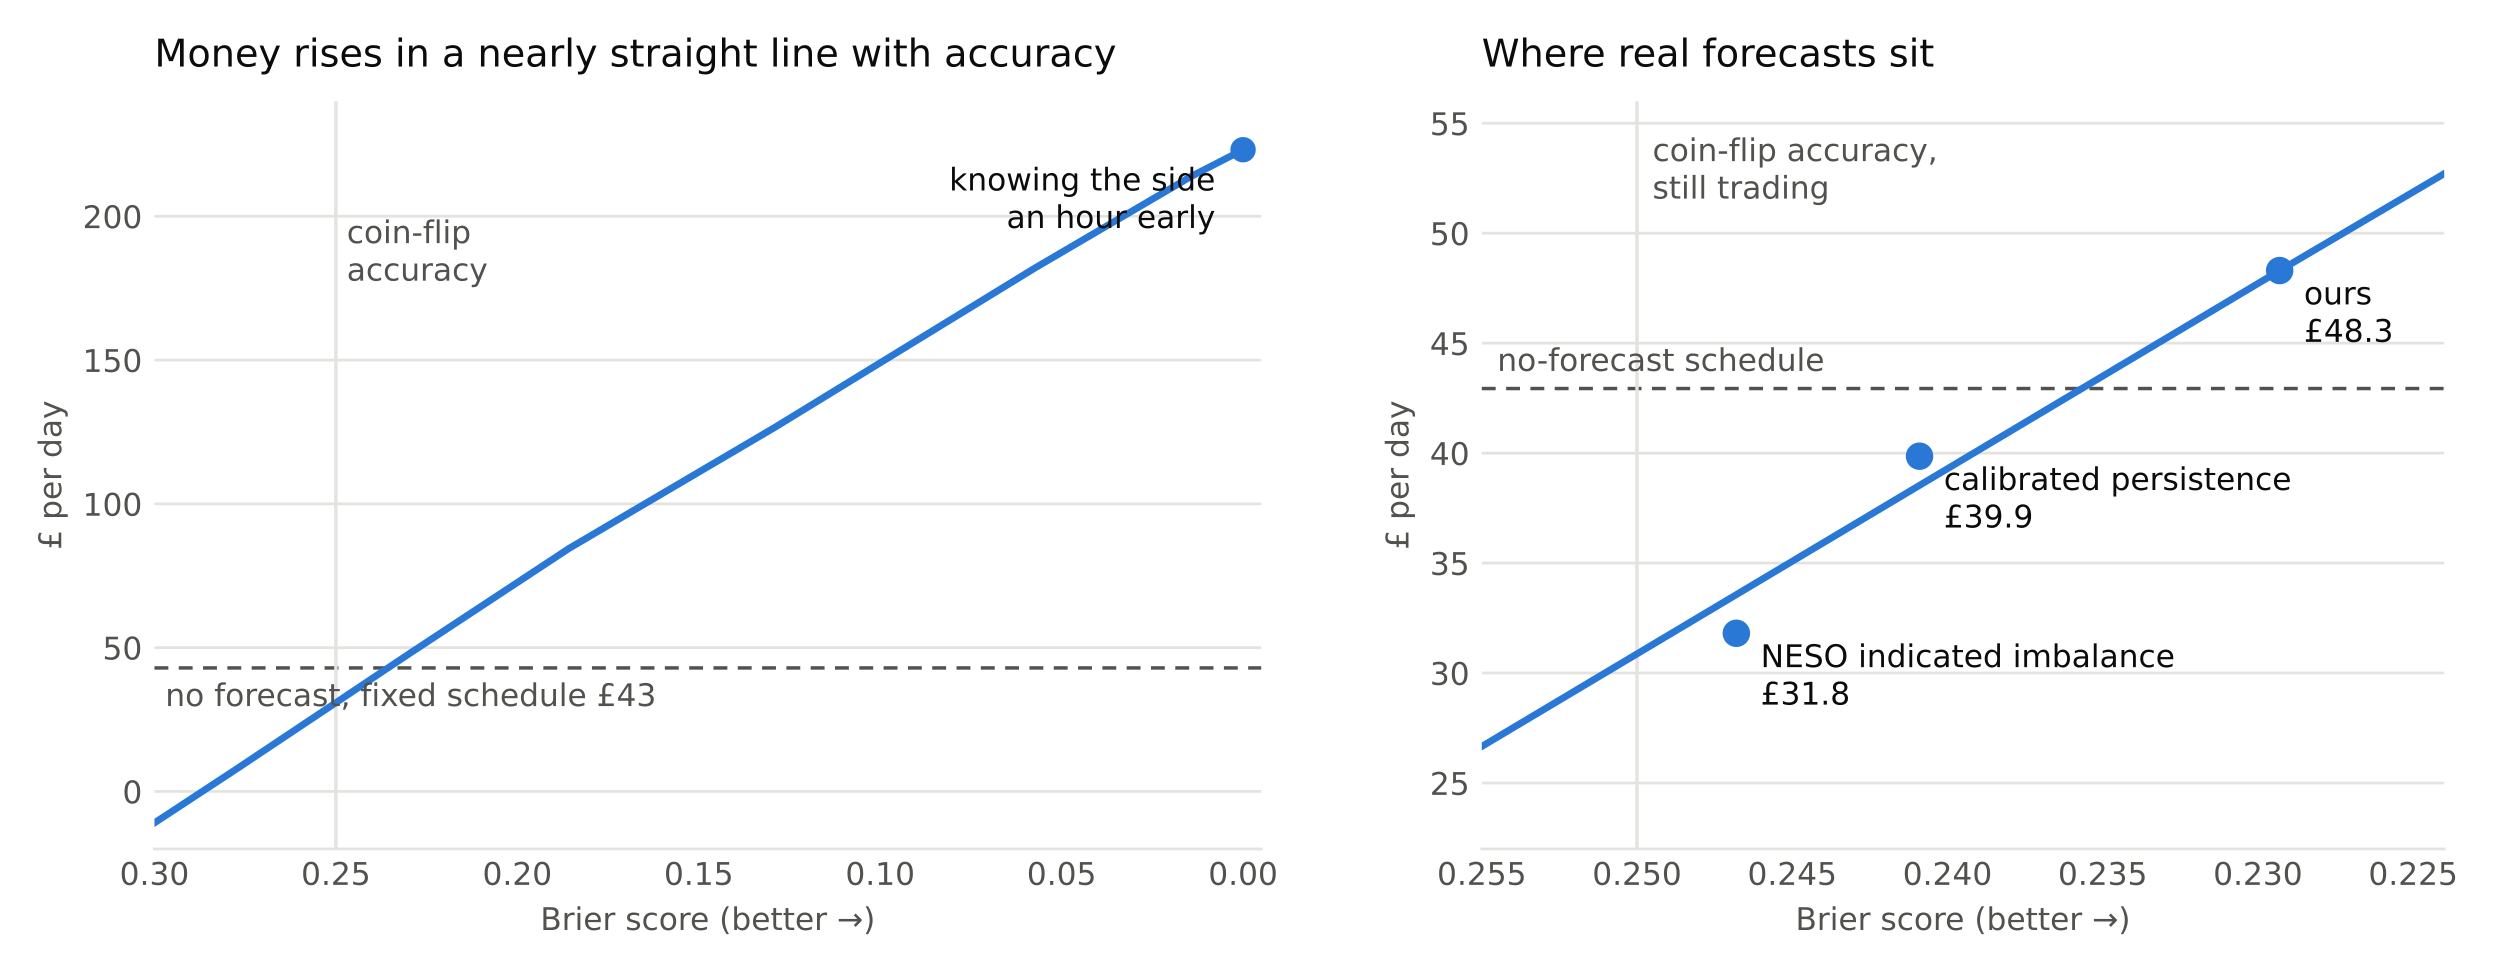
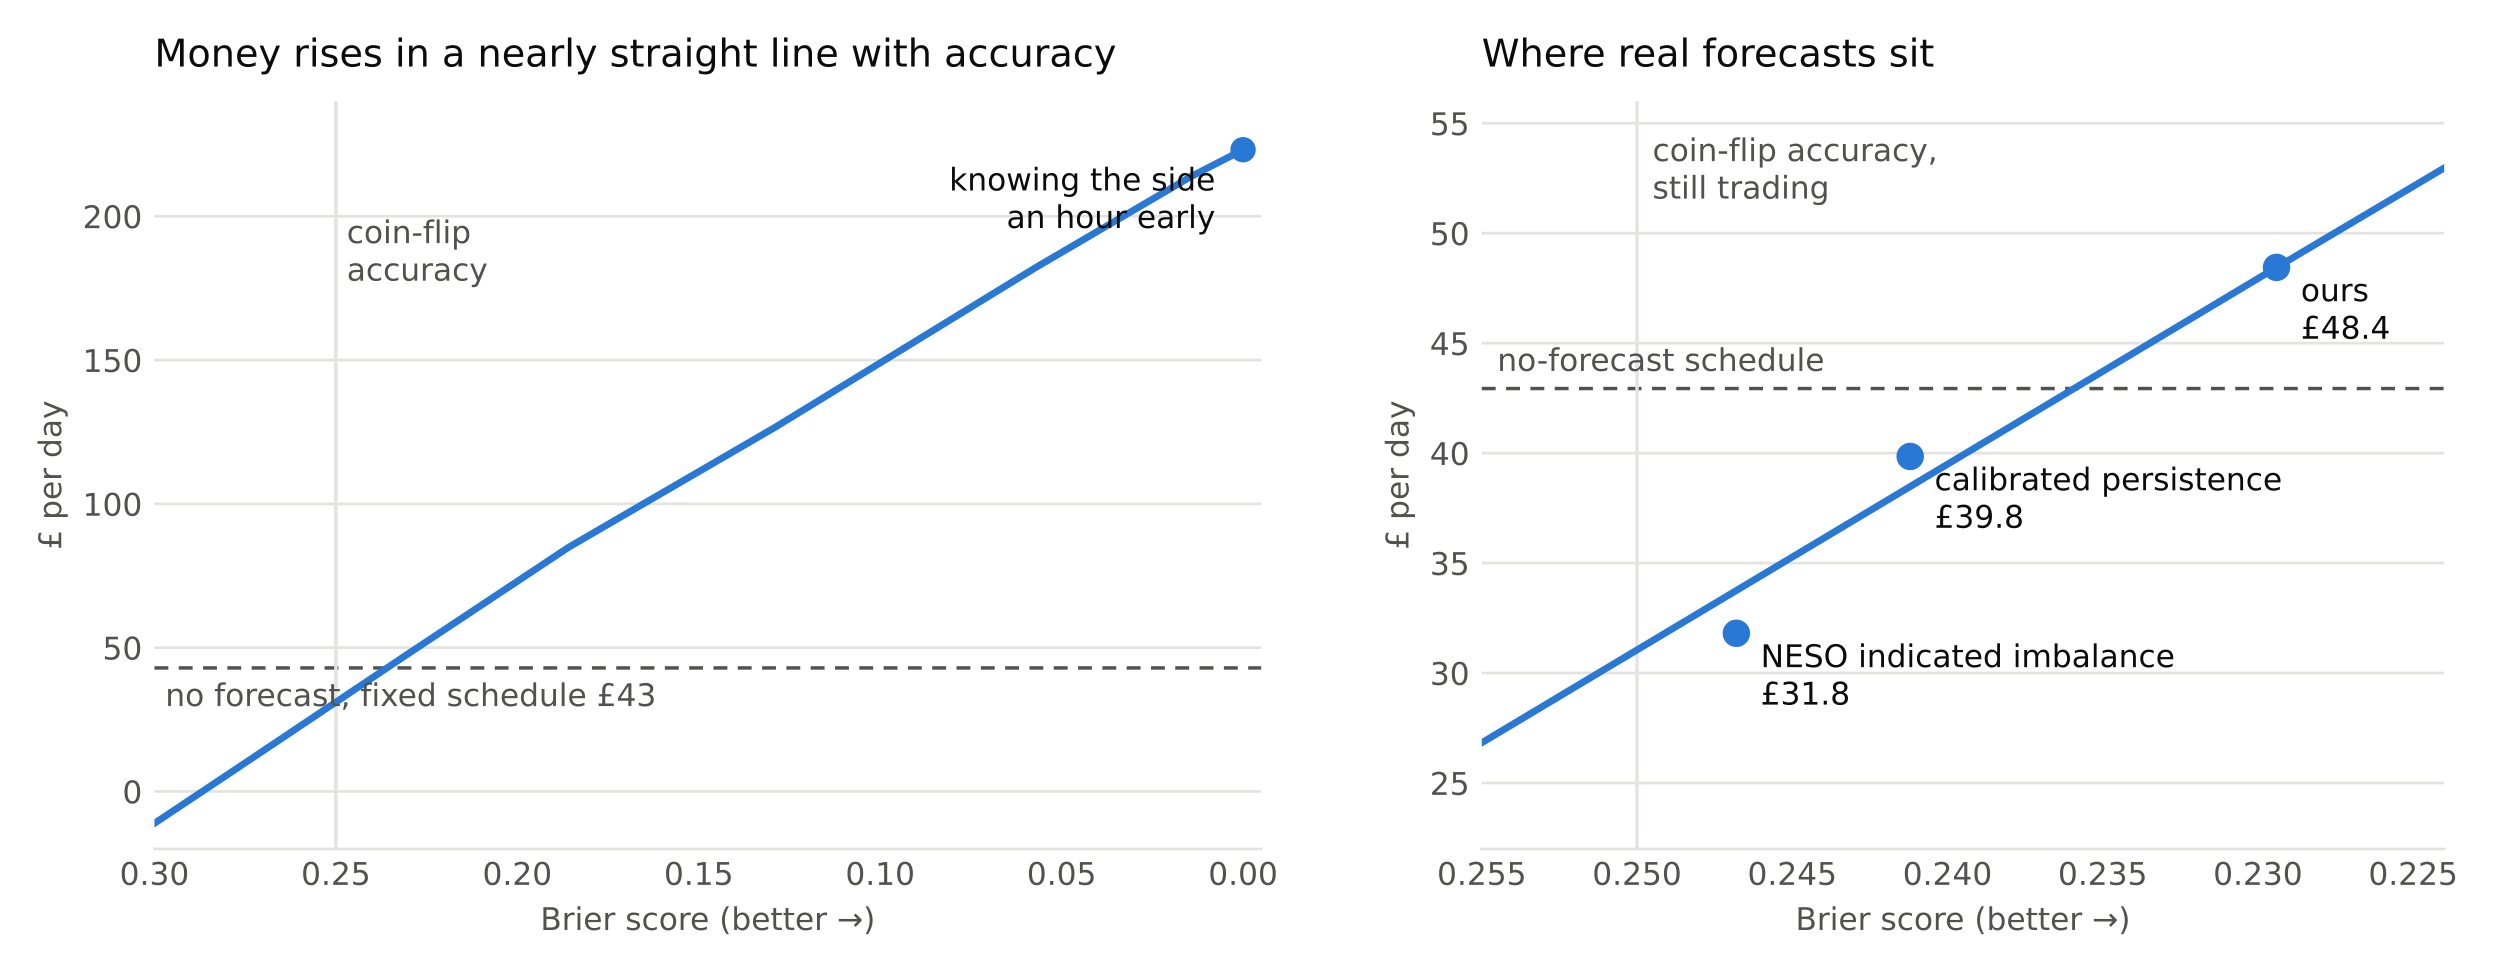
<svg xmlns="http://www.w3.org/2000/svg" xmlns:xlink="http://www.w3.org/1999/xlink" width="720pt" height="280.8pt" viewBox="0 0 720 280.8" version="1.1">
  <defs>
    <style type="text/css">*{stroke-linejoin: round; stroke-linecap: butt}</style>
  </defs>
  <g id="figure_1">
    <g id="patch_1">
      <path d="M 0 280.8  L 720 280.8  L 720 0  L 0 0  L 0 280.8  z " style="fill: none; opacity: 0" />
    </g>
    <g id="axes_1">
      <g id="patch_2">
        <path d="M 44.479 244.499  L 363.23 244.499  L 363.23 29.158  L 44.479 29.158  L 44.479 244.499  z " style="fill: none; opacity: 0" />
      </g>
      <g id="matplotlib.axis_1">
        <g id="xtick_1">
          <g id="line2d_1" />
          <g id="text_1">
            <text style="font-size: 9px; font-family: 'DejaVu Sans', sans-serif; text-anchor: middle; fill: #52514e" x="358.004" y="254.837" transform="rotate(-0 358.0042 254.8372)">0.00</text>
          </g>
        </g>
        <g id="xtick_2">
          <g id="line2d_2" />
          <g id="text_2">
            <text style="font-size: 9px; font-family: 'DejaVu Sans', sans-serif; text-anchor: middle; fill: #52514e" x="305.75" y="254.837" transform="rotate(-0 305.7501 254.8372)">0.05</text>
          </g>
        </g>
        <g id="xtick_3">
          <g id="line2d_3" />
          <g id="text_3">
            <text style="font-size: 9px; font-family: 'DejaVu Sans', sans-serif; text-anchor: middle; fill: #52514e" x="253.496" y="254.837" transform="rotate(-0 253.496 254.8372)">0.10</text>
          </g>
        </g>
        <g id="xtick_4">
          <g id="line2d_4" />
          <g id="text_4">
            <text style="font-size: 9px; font-family: 'DejaVu Sans', sans-serif; text-anchor: middle; fill: #52514e" x="201.242" y="254.837" transform="rotate(-0 201.2418 254.8372)">0.15</text>
          </g>
        </g>
        <g id="xtick_5">
          <g id="line2d_5" />
          <g id="text_5">
            <text style="font-size: 9px; font-family: 'DejaVu Sans', sans-serif; text-anchor: middle; fill: #52514e" x="148.988" y="254.837" transform="rotate(-0 148.9877 254.8372)">0.20</text>
          </g>
        </g>
        <g id="xtick_6">
          <g id="line2d_6" />
          <g id="text_6">
            <text style="font-size: 9px; font-family: 'DejaVu Sans', sans-serif; text-anchor: middle; fill: #52514e" x="96.734" y="254.837" transform="rotate(-0 96.73358 254.8372)">0.25</text>
          </g>
        </g>
        <g id="xtick_7">
          <g id="line2d_7" />
          <g id="text_7">
            <text style="font-size: 9px; font-family: 'DejaVu Sans', sans-serif; text-anchor: middle; fill: #52514e" x="44.479" y="254.837" transform="rotate(-0 44.47945 254.8372)">0.30</text>
          </g>
        </g>
        <g id="text_8">
          <text style="font-size: 9px; font-family: 'DejaVu Sans', sans-serif; text-anchor: middle; fill: #52514e" x="203.855" y="267.838" transform="rotate(-0 203.8545 267.8379)">Brier score  (better →)</text>
        </g>
      </g>
      <g id="matplotlib.axis_2">
        <g id="ytick_1">
          <g id="line2d_8">
-             <path d="M 44.479 227.935  L 363.23 227.935  " clip-path="url(#p6e2445c9f2)" style="fill: none; stroke: #e4e3df; stroke-width: 0.8; stroke-linecap: square" />
+             <path d="M 44.479 227.935  L 363.23 227.935  " clip-path="url(#p2dfa3d59b0)" style="fill: none; stroke: #e4e3df; stroke-width: 0.8; stroke-linecap: square" />
          </g>
          <g id="line2d_9" />
          <g id="text_9">
            <text style="font-size: 9px; font-family: 'DejaVu Sans', sans-serif; text-anchor: end; fill: #52514e" x="40.979" y="231.354" transform="rotate(-0 40.97945 231.3535)">0</text>
          </g>
        </g>
        <g id="ytick_2">
          <g id="line2d_10">
-             <path d="M 44.479 186.523  L 363.23 186.523  " clip-path="url(#p6e2445c9f2)" style="fill: none; stroke: #e4e3df; stroke-width: 0.8; stroke-linecap: square" />
+             <path d="M 44.479 186.523  L 363.23 186.523  " clip-path="url(#p2dfa3d59b0)" style="fill: none; stroke: #e4e3df; stroke-width: 0.8; stroke-linecap: square" />
          </g>
          <g id="line2d_11" />
          <g id="text_10">
            <text style="font-size: 9px; font-family: 'DejaVu Sans', sans-serif; text-anchor: end; fill: #52514e" x="40.979" y="189.942" transform="rotate(-0 40.97945 189.9418)">50</text>
          </g>
        </g>
        <g id="ytick_3">
          <g id="line2d_12">
-             <path d="M 44.479 145.111  L 363.23 145.111  " clip-path="url(#p6e2445c9f2)" style="fill: none; stroke: #e4e3df; stroke-width: 0.8; stroke-linecap: square" />
+             <path d="M 44.479 145.111  L 363.23 145.111  " clip-path="url(#p2dfa3d59b0)" style="fill: none; stroke: #e4e3df; stroke-width: 0.8; stroke-linecap: square" />
          </g>
          <g id="line2d_13" />
          <g id="text_11">
            <text style="font-size: 9px; font-family: 'DejaVu Sans', sans-serif; text-anchor: end; fill: #52514e" x="40.979" y="148.53" transform="rotate(-0 40.97945 148.5301)">100</text>
          </g>
        </g>
        <g id="ytick_4">
          <g id="line2d_14">
-             <path d="M 44.479 103.699  L 363.23 103.699  " clip-path="url(#p6e2445c9f2)" style="fill: none; stroke: #e4e3df; stroke-width: 0.8; stroke-linecap: square" />
+             <path d="M 44.479 103.699  L 363.23 103.699  " clip-path="url(#p2dfa3d59b0)" style="fill: none; stroke: #e4e3df; stroke-width: 0.8; stroke-linecap: square" />
          </g>
          <g id="line2d_15" />
          <g id="text_12">
            <text style="font-size: 9px; font-family: 'DejaVu Sans', sans-serif; text-anchor: end; fill: #52514e" x="40.979" y="107.118" transform="rotate(-0 40.97945 107.1183)">150</text>
          </g>
        </g>
        <g id="ytick_5">
          <g id="line2d_16">
-             <path d="M 44.479 62.288  L 363.23 62.288  " clip-path="url(#p6e2445c9f2)" style="fill: none; stroke: #e4e3df; stroke-width: 0.8; stroke-linecap: square" />
+             <path d="M 44.479 62.288  L 363.23 62.288  " clip-path="url(#p2dfa3d59b0)" style="fill: none; stroke: #e4e3df; stroke-width: 0.8; stroke-linecap: square" />
          </g>
          <g id="line2d_17" />
          <g id="text_13">
            <text style="font-size: 9px; font-family: 'DejaVu Sans', sans-serif; text-anchor: end; fill: #52514e" x="40.979" y="65.707" transform="rotate(-0 40.97945 65.70661)">200</text>
          </g>
        </g>
        <g id="text_14">
          <text style="font-size: 9px; font-family: 'DejaVu Sans', sans-serif; text-anchor: middle; fill: #52514e" x="17.639" y="136.829" transform="rotate(-90 17.63859 136.8288)">£ per day</text>
        </g>
      </g>
      <g id="line2d_18">
-         <path d="M 44.479 192.373  L 363.23 192.373  " clip-path="url(#p6e2445c9f2)" style="fill: none; stroke-dasharray: 4,3; stroke-dashoffset: 0; stroke: #52514e" />
+         <path d="M 44.479 192.373  L 363.23 192.373  " clip-path="url(#p2dfa3d59b0)" style="fill: none; stroke-dasharray: 4,3; stroke-dashoffset: 0; stroke: #52514e" />
      </g>
      <g id="line2d_19">
-         <path d="M 96.734 244.499  L 96.734 29.158  " clip-path="url(#p6e2445c9f2)" style="fill: none; stroke: #e4e3df; stroke-linecap: square" />
+         <path d="M 96.734 244.499  L 96.734 29.158  " clip-path="url(#p2dfa3d59b0)" style="fill: none; stroke: #e4e3df; stroke-linecap: square" />
      </g>
      <g id="line2d_20">
-         <path d="M 358.004 43.12  L 343.06 50.802  L 298.121 77.144  L 223.189 123.054  L 163.932 157.91  L 118.367 187.93  L 68.098 221.473  L -1 266.859  " clip-path="url(#p6e2445c9f2)" style="fill: none; stroke: #2a78d6; stroke-width: 2; stroke-linecap: round" />
+         <path d="M 358.004 43.12  L 343.06 50.817  L 298.016 77.206  L 223.189 123.081  L 163.828 157.568  L 118.262 187.811  L 67.889 221.517  L -1 267.427  " clip-path="url(#p2dfa3d59b0)" style="fill: none; stroke: #2a78d6; stroke-width: 2; stroke-linecap: round" />
      </g>
      <g id="patch_3">
        <path d="M 44.479 244.499  L 363.23 244.499  " style="fill: none; stroke: #e4e3df; stroke-width: 0.8; stroke-linejoin: miter; stroke-linecap: square" />
      </g>
      <g id="PathCollection_1">
        <defs>
-           <path id="mf019ea12eb" d="M 0 3.162  C 0.839 3.162 1.643 2.829 2.236 2.236  C 2.829 1.643 3.162 0.839 3.162 0  C 3.162 -0.839 2.829 -1.643 2.236 -2.236  C 1.643 -2.829 0.839 -3.162 0 -3.162  C -0.839 -3.162 -1.643 -2.829 -2.236 -2.236  C -2.829 -1.643 -3.162 -0.839 -3.162 0  C -3.162 0.839 -2.829 1.643 -2.236 2.236  C -1.643 2.829 -0.839 3.162 0 3.162  z " style="stroke: #2a78d6" />
+           <path id="m7ac8c9ecc9" d="M 0 3.162  C 0.839 3.162 1.643 2.829 2.236 2.236  C 2.829 1.643 3.162 0.839 3.162 0  C 3.162 -0.839 2.829 -1.643 2.236 -2.236  C 1.643 -2.829 0.839 -3.162 0 -3.162  C -0.839 -3.162 -1.643 -2.829 -2.236 -2.236  C -2.829 -1.643 -3.162 -0.839 -3.162 0  C -3.162 0.839 -2.829 1.643 -2.236 2.236  C -1.643 2.829 -0.839 3.162 0 3.162  z " style="stroke: #2a78d6" />
        </defs>
-         <g clip-path="url(#p6e2445c9f2)">
-           <use xlink:href="#mf019ea12eb" x="358.004" y="43.12" style="fill: #2a78d6; stroke: #2a78d6" />
+         <g clip-path="url(#p2dfa3d59b0)">
+           <use xlink:href="#m7ac8c9ecc9" x="358.004" y="43.12" style="fill: #2a78d6; stroke: #2a78d6" />
        </g>
      </g>
      <g id="text_15">
        <text style="font-size: 9px; font-family: 'DejaVu Sans', sans-serif; fill: #0b0b0b" transform="translate(273.3734 54.85972)">knowing the side</text>
        <text style="font-size: 9px; font-family: 'DejaVu Sans', sans-serif; fill: #0b0b0b" transform="translate(289.8701 65.66218)">an hour early</text>
      </g>
      <g id="text_16">
        <text style="font-size: 9px; font-family: 'DejaVu Sans', sans-serif; text-anchor: start; fill: #52514e" x="47.615" y="203.353" transform="rotate(-0 47.6147 203.353)">no forecast, fixed schedule £43</text>
      </g>
      <g id="text_17">
        <text style="font-size: 9px; font-family: 'DejaVu Sans', sans-serif; fill: #52514e" transform="translate(99.86883 70.02714)">coin-flip</text>
        <text style="font-size: 9px; font-family: 'DejaVu Sans', sans-serif; fill: #52514e" transform="translate(99.86883 80.8289)">accuracy</text>
      </g>
      <g id="text_18">
        <text style="font-size: 11px; font-family: 'DejaVu Sans', sans-serif; text-anchor: start; fill: #0b0b0b" x="44.479" y="19.158" transform="rotate(-0 44.47945 19.15828)">Money rises in a nearly straight line with accuracy</text>
      </g>
    </g>
    <g id="axes_2">
      <g id="patch_4">
        <path d="M 426.754 244.499  L 703.928 244.499  L 703.928 29.158  L 426.754 29.158  L 426.754 244.499  z " style="fill: none; opacity: 0" />
      </g>
      <g id="matplotlib.axis_3">
        <g id="xtick_8">
          <g id="line2d_21" />
          <g id="text_19">
            <text style="font-size: 9px; font-family: 'DejaVu Sans', sans-serif; text-anchor: middle; fill: #52514e" x="694.987" y="254.837" transform="rotate(-0 694.9872 254.8372)">0.225</text>
          </g>
        </g>
        <g id="xtick_9">
          <g id="line2d_22" />
          <g id="text_20">
            <text style="font-size: 9px; font-family: 'DejaVu Sans', sans-serif; text-anchor: middle; fill: #52514e" x="650.282" y="254.837" transform="rotate(-0 650.2817 254.8372)">0.230</text>
          </g>
        </g>
        <g id="xtick_10">
          <g id="line2d_23" />
          <g id="text_21">
            <text style="font-size: 9px; font-family: 'DejaVu Sans', sans-serif; text-anchor: middle; fill: #52514e" x="605.576" y="254.837" transform="rotate(-0 605.5763 254.8372)">0.235</text>
          </g>
        </g>
        <g id="xtick_11">
          <g id="line2d_24" />
          <g id="text_22">
            <text style="font-size: 9px; font-family: 'DejaVu Sans', sans-serif; text-anchor: middle; fill: #52514e" x="560.871" y="254.837" transform="rotate(-0 560.8708 254.8372)">0.240</text>
          </g>
        </g>
        <g id="xtick_12">
          <g id="line2d_25" />
          <g id="text_23">
            <text style="font-size: 9px; font-family: 'DejaVu Sans', sans-serif; text-anchor: middle; fill: #52514e" x="516.165" y="254.837" transform="rotate(-0 516.1653 254.8372)">0.245</text>
          </g>
        </g>
        <g id="xtick_13">
          <g id="line2d_26" />
          <g id="text_24">
            <text style="font-size: 9px; font-family: 'DejaVu Sans', sans-serif; text-anchor: middle; fill: #52514e" x="471.46" y="254.837" transform="rotate(-0 471.4598 254.8372)">0.250</text>
          </g>
        </g>
        <g id="xtick_14">
          <g id="line2d_27" />
          <g id="text_25">
            <text style="font-size: 9px; font-family: 'DejaVu Sans', sans-serif; text-anchor: middle; fill: #52514e" x="426.754" y="254.837" transform="rotate(-0 426.7543 254.8372)">0.255</text>
          </g>
        </g>
        <g id="text_26">
          <text style="font-size: 9px; font-family: 'DejaVu Sans', sans-serif; text-anchor: middle; fill: #52514e" x="565.341" y="267.838" transform="rotate(-0 565.3413 267.8379)">Brier score  (better →)</text>
        </g>
      </g>
      <g id="matplotlib.axis_4">
        <g id="ytick_6">
          <g id="line2d_28">
-             <path d="M 426.754 225.499  L 703.928 225.499  " clip-path="url(#p128867fa86)" style="fill: none; stroke: #e4e3df; stroke-width: 0.8; stroke-linecap: square" />
+             <path d="M 426.754 225.499  L 703.928 225.499  " clip-path="url(#pbb7509b32d)" style="fill: none; stroke: #e4e3df; stroke-width: 0.8; stroke-linecap: square" />
          </g>
          <g id="line2d_29" />
          <g id="text_27">
            <text style="font-size: 9px; font-family: 'DejaVu Sans', sans-serif; text-anchor: end; fill: #52514e" x="423.254" y="228.918" transform="rotate(-0 423.2543 228.9176)">25</text>
          </g>
        </g>
        <g id="ytick_7">
          <g id="line2d_30">
-             <path d="M 426.754 193.831  L 703.928 193.831  " clip-path="url(#p128867fa86)" style="fill: none; stroke: #e4e3df; stroke-width: 0.8; stroke-linecap: square" />
+             <path d="M 426.754 193.831  L 703.928 193.831  " clip-path="url(#pbb7509b32d)" style="fill: none; stroke: #e4e3df; stroke-width: 0.8; stroke-linecap: square" />
          </g>
          <g id="line2d_31" />
          <g id="text_28">
            <text style="font-size: 9px; font-family: 'DejaVu Sans', sans-serif; text-anchor: end; fill: #52514e" x="423.254" y="197.25" transform="rotate(-0 423.2543 197.2498)">30</text>
          </g>
        </g>
        <g id="ytick_8">
          <g id="line2d_32">
-             <path d="M 426.754 162.163  L 703.928 162.163  " clip-path="url(#p128867fa86)" style="fill: none; stroke: #e4e3df; stroke-width: 0.8; stroke-linecap: square" />
+             <path d="M 426.754 162.163  L 703.928 162.163  " clip-path="url(#pbb7509b32d)" style="fill: none; stroke: #e4e3df; stroke-width: 0.8; stroke-linecap: square" />
          </g>
          <g id="line2d_33" />
          <g id="text_29">
            <text style="font-size: 9px; font-family: 'DejaVu Sans', sans-serif; text-anchor: end; fill: #52514e" x="423.254" y="165.582" transform="rotate(-0 423.2543 165.582)">35</text>
          </g>
        </g>
        <g id="ytick_9">
          <g id="line2d_34">
-             <path d="M 426.754 130.495  L 703.928 130.495  " clip-path="url(#p128867fa86)" style="fill: none; stroke: #e4e3df; stroke-width: 0.8; stroke-linecap: square" />
+             <path d="M 426.754 130.495  L 703.928 130.495  " clip-path="url(#pbb7509b32d)" style="fill: none; stroke: #e4e3df; stroke-width: 0.8; stroke-linecap: square" />
          </g>
          <g id="line2d_35" />
          <g id="text_30">
            <text style="font-size: 9px; font-family: 'DejaVu Sans', sans-serif; text-anchor: end; fill: #52514e" x="423.254" y="133.914" transform="rotate(-0 423.2543 133.9142)">40</text>
          </g>
        </g>
        <g id="ytick_10">
          <g id="line2d_36">
-             <path d="M 426.754 98.827  L 703.928 98.827  " clip-path="url(#p128867fa86)" style="fill: none; stroke: #e4e3df; stroke-width: 0.8; stroke-linecap: square" />
+             <path d="M 426.754 98.827  L 703.928 98.827  " clip-path="url(#pbb7509b32d)" style="fill: none; stroke: #e4e3df; stroke-width: 0.8; stroke-linecap: square" />
          </g>
          <g id="line2d_37" />
          <g id="text_31">
            <text style="font-size: 9px; font-family: 'DejaVu Sans', sans-serif; text-anchor: end; fill: #52514e" x="423.254" y="102.246" transform="rotate(-0 423.2543 102.2464)">45</text>
          </g>
        </g>
        <g id="ytick_11">
          <g id="line2d_38">
-             <path d="M 426.754 67.16  L 703.928 67.16  " clip-path="url(#p128867fa86)" style="fill: none; stroke: #e4e3df; stroke-width: 0.8; stroke-linecap: square" />
+             <path d="M 426.754 67.16  L 703.928 67.16  " clip-path="url(#pbb7509b32d)" style="fill: none; stroke: #e4e3df; stroke-width: 0.8; stroke-linecap: square" />
          </g>
          <g id="line2d_39" />
          <g id="text_32">
            <text style="font-size: 9px; font-family: 'DejaVu Sans', sans-serif; text-anchor: end; fill: #52514e" x="423.254" y="70.579" transform="rotate(-0 423.2543 70.57858)">50</text>
          </g>
        </g>
        <g id="ytick_12">
          <g id="line2d_40">
-             <path d="M 426.754 35.492  L 703.928 35.492  " clip-path="url(#p128867fa86)" style="fill: none; stroke: #e4e3df; stroke-width: 0.8; stroke-linecap: square" />
+             <path d="M 426.754 35.492  L 703.928 35.492  " clip-path="url(#pbb7509b32d)" style="fill: none; stroke: #e4e3df; stroke-width: 0.8; stroke-linecap: square" />
          </g>
          <g id="line2d_41" />
          <g id="text_33">
            <text style="font-size: 9px; font-family: 'DejaVu Sans', sans-serif; text-anchor: end; fill: #52514e" x="423.254" y="38.911" transform="rotate(-0 423.2543 38.91079)">55</text>
          </g>
        </g>
        <g id="text_34">
          <text style="font-size: 9px; font-family: 'DejaVu Sans', sans-serif; text-anchor: middle; fill: #52514e" x="405.64" y="136.829" transform="rotate(-90 405.6397 136.8288)">£ per day</text>
        </g>
      </g>
      <g id="line2d_42">
-         <path d="M 426.754 111.898  L 703.928 111.898  " clip-path="url(#p128867fa86)" style="fill: none; stroke-dasharray: 4,3; stroke-dashoffset: 0; stroke: #52514e" />
+         <path d="M 426.754 111.898  L 703.928 111.898  " clip-path="url(#pbb7509b32d)" style="fill: none; stroke-dasharray: 4,3; stroke-dashoffset: 0; stroke: #52514e" />
      </g>
      <g id="line2d_43">
-         <path d="M 471.46 244.499  L 471.46 29.158  " clip-path="url(#p128867fa86)" style="fill: none; stroke: #e4e3df; stroke-linecap: square" />
+         <path d="M 471.46 244.499  L 471.46 29.158  " clip-path="url(#pbb7509b32d)" style="fill: none; stroke: #e4e3df; stroke-linecap: square" />
      </g>
      <g id="line2d_44">
-         <path d="M 721 39.96  L 656.541 77.919  L 314.704 281.8  " clip-path="url(#p128867fa86)" style="fill: none; stroke: #2a78d6; stroke-width: 2; stroke-linecap: round" />
+         <path d="M 721 38.24  L 655.646 77.012  L 313.243 281.8  " clip-path="url(#pbb7509b32d)" style="fill: none; stroke: #2a78d6; stroke-width: 2; stroke-linecap: round" />
      </g>
      <g id="patch_5">
        <path d="M 426.754 244.499  L 703.928 244.499  " style="fill: none; stroke: #e4e3df; stroke-width: 0.8; stroke-linejoin: miter; stroke-linecap: square" />
      </g>
      <g id="PathCollection_2">
        <defs>
-           <path id="m4e69c038d8" d="M 0 3.464  C 0.919 3.464 1.8 3.099 2.449 2.449  C 3.099 1.8 3.464 0.919 3.464 0  C 3.464 -0.919 3.099 -1.8 2.449 -2.449  C 1.8 -3.099 0.919 -3.464 0 -3.464  C -0.919 -3.464 -1.8 -3.099 -2.449 -2.449  C -3.099 -1.8 -3.464 -0.919 -3.464 0  C -3.464 0.919 -3.099 1.8 -2.449 2.449  C -1.8 3.099 -0.919 3.464 0 3.464  z " style="stroke: #2a78d6" />
+           <path id="m8ac4a4ba55" d="M 0 3.464  C 0.919 3.464 1.8 3.099 2.449 2.449  C 3.099 1.8 3.464 0.919 3.464 0  C 3.464 -0.919 3.099 -1.8 2.449 -2.449  C 1.8 -3.099 0.919 -3.464 0 -3.464  C -0.919 -3.464 -1.8 -3.099 -2.449 -2.449  C -3.099 -1.8 -3.464 -0.919 -3.464 0  C -3.464 0.919 -3.099 1.8 -2.449 2.449  C -1.8 3.099 -0.919 3.464 0 3.464  z " style="stroke: #2a78d6" />
        </defs>
-         <g clip-path="url(#p128867fa86)">
-           <use xlink:href="#m4e69c038d8" x="656.541" y="77.919" style="fill: #2a78d6; stroke: #2a78d6" />
+         <g clip-path="url(#pbb7509b32d)">
+           <use xlink:href="#m8ac4a4ba55" x="655.646" y="77.012" style="fill: #2a78d6; stroke: #2a78d6" />
        </g>
      </g>
      <g id="text_35">
-         <text style="font-size: 9px; font-family: 'DejaVu Sans', sans-serif; fill: #0b0b0b" transform="translate(663.5405 87.65786)">ours</text>
-         <text style="font-size: 9px; font-family: 'DejaVu Sans', sans-serif; fill: #0b0b0b" transform="translate(663.5405 98.45961)">£48.3</text>
+         <text style="font-size: 9px; font-family: 'DejaVu Sans', sans-serif; fill: #0b0b0b" transform="translate(662.6464 86.75089)">ours</text>
+         <text style="font-size: 9px; font-family: 'DejaVu Sans', sans-serif; fill: #0b0b0b" transform="translate(662.6464 97.55265)">£48.4</text>
      </g>
      <g id="PathCollection_3">
-         <g clip-path="url(#p128867fa86)">
-           <use xlink:href="#m4e69c038d8" x="552.824" y="131.384" style="fill: #2a78d6; stroke: #2a78d6" />
+         <g clip-path="url(#pbb7509b32d)">
+           <use xlink:href="#m8ac4a4ba55" x="550.141" y="131.462" style="fill: #2a78d6; stroke: #2a78d6" />
        </g>
      </g>
      <g id="text_36">
-         <text style="font-size: 9px; font-family: 'DejaVu Sans', sans-serif; fill: #0b0b0b" transform="translate(559.8238 141.1239)">calibrated persistence</text>
-         <text style="font-size: 9px; font-family: 'DejaVu Sans', sans-serif; fill: #0b0b0b" transform="translate(559.8238 151.9257)">£39.9</text>
+         <text style="font-size: 9px; font-family: 'DejaVu Sans', sans-serif; fill: #0b0b0b" transform="translate(557.1414 141.2012)">calibrated persistence</text>
+         <text style="font-size: 9px; font-family: 'DejaVu Sans', sans-serif; fill: #0b0b0b" transform="translate(557.1414 152.003)">£39.8</text>
      </g>
      <g id="PathCollection_4">
-         <g clip-path="url(#p128867fa86)">
-           <use xlink:href="#m4e69c038d8" x="500.071" y="182.388" style="fill: #2a78d6; stroke: #2a78d6" />
+         <g clip-path="url(#pbb7509b32d)">
+           <use xlink:href="#m8ac4a4ba55" x="500.071" y="182.388" style="fill: #2a78d6; stroke: #2a78d6" />
        </g>
      </g>
      <g id="text_37">
        <text style="font-size: 9px; font-family: 'DejaVu Sans', sans-serif; fill: #0b0b0b" transform="translate(507.0713 192.1275)">NESO indicated imbalance</text>
        <text style="font-size: 9px; font-family: 'DejaVu Sans', sans-serif; fill: #0b0b0b" transform="translate(507.0713 202.9292)">£31.8</text>
      </g>
      <g id="text_38">
        <text style="font-size: 9px; font-family: 'DejaVu Sans', sans-serif; fill: #52514e" transform="translate(475.9303 46.39809)">coin-flip accuracy,</text>
        <text style="font-size: 9px; font-family: 'DejaVu Sans', sans-serif; fill: #52514e" transform="translate(475.9303 57.20055)">still trading</text>
      </g>
      <g id="text_39">
        <text style="font-size: 9px; font-family: 'DejaVu Sans', sans-serif; text-anchor: start; fill: #52514e" x="431.225" y="106.831" transform="rotate(-0 431.2248 106.8312)">no-forecast schedule</text>
      </g>
      <g id="text_40">
        <text style="font-size: 11px; font-family: 'DejaVu Sans', sans-serif; text-anchor: start; fill: #0b0b0b" x="426.754" y="19.158" transform="rotate(-0 426.7543 19.15828)">Where real forecasts sit</text>
      </g>
    </g>
  </g>
  <defs>
-     <clipPath id="p6e2445c9f2">
+     <clipPath id="p2dfa3d59b0">
      <rect x="44.479" y="29.158" width="318.75" height="215.341" />
    </clipPath>
-     <clipPath id="p128867fa86">
+     <clipPath id="pbb7509b32d">
      <rect x="426.754" y="29.158" width="277.174" height="215.341" />
    </clipPath>
  </defs>
</svg>
